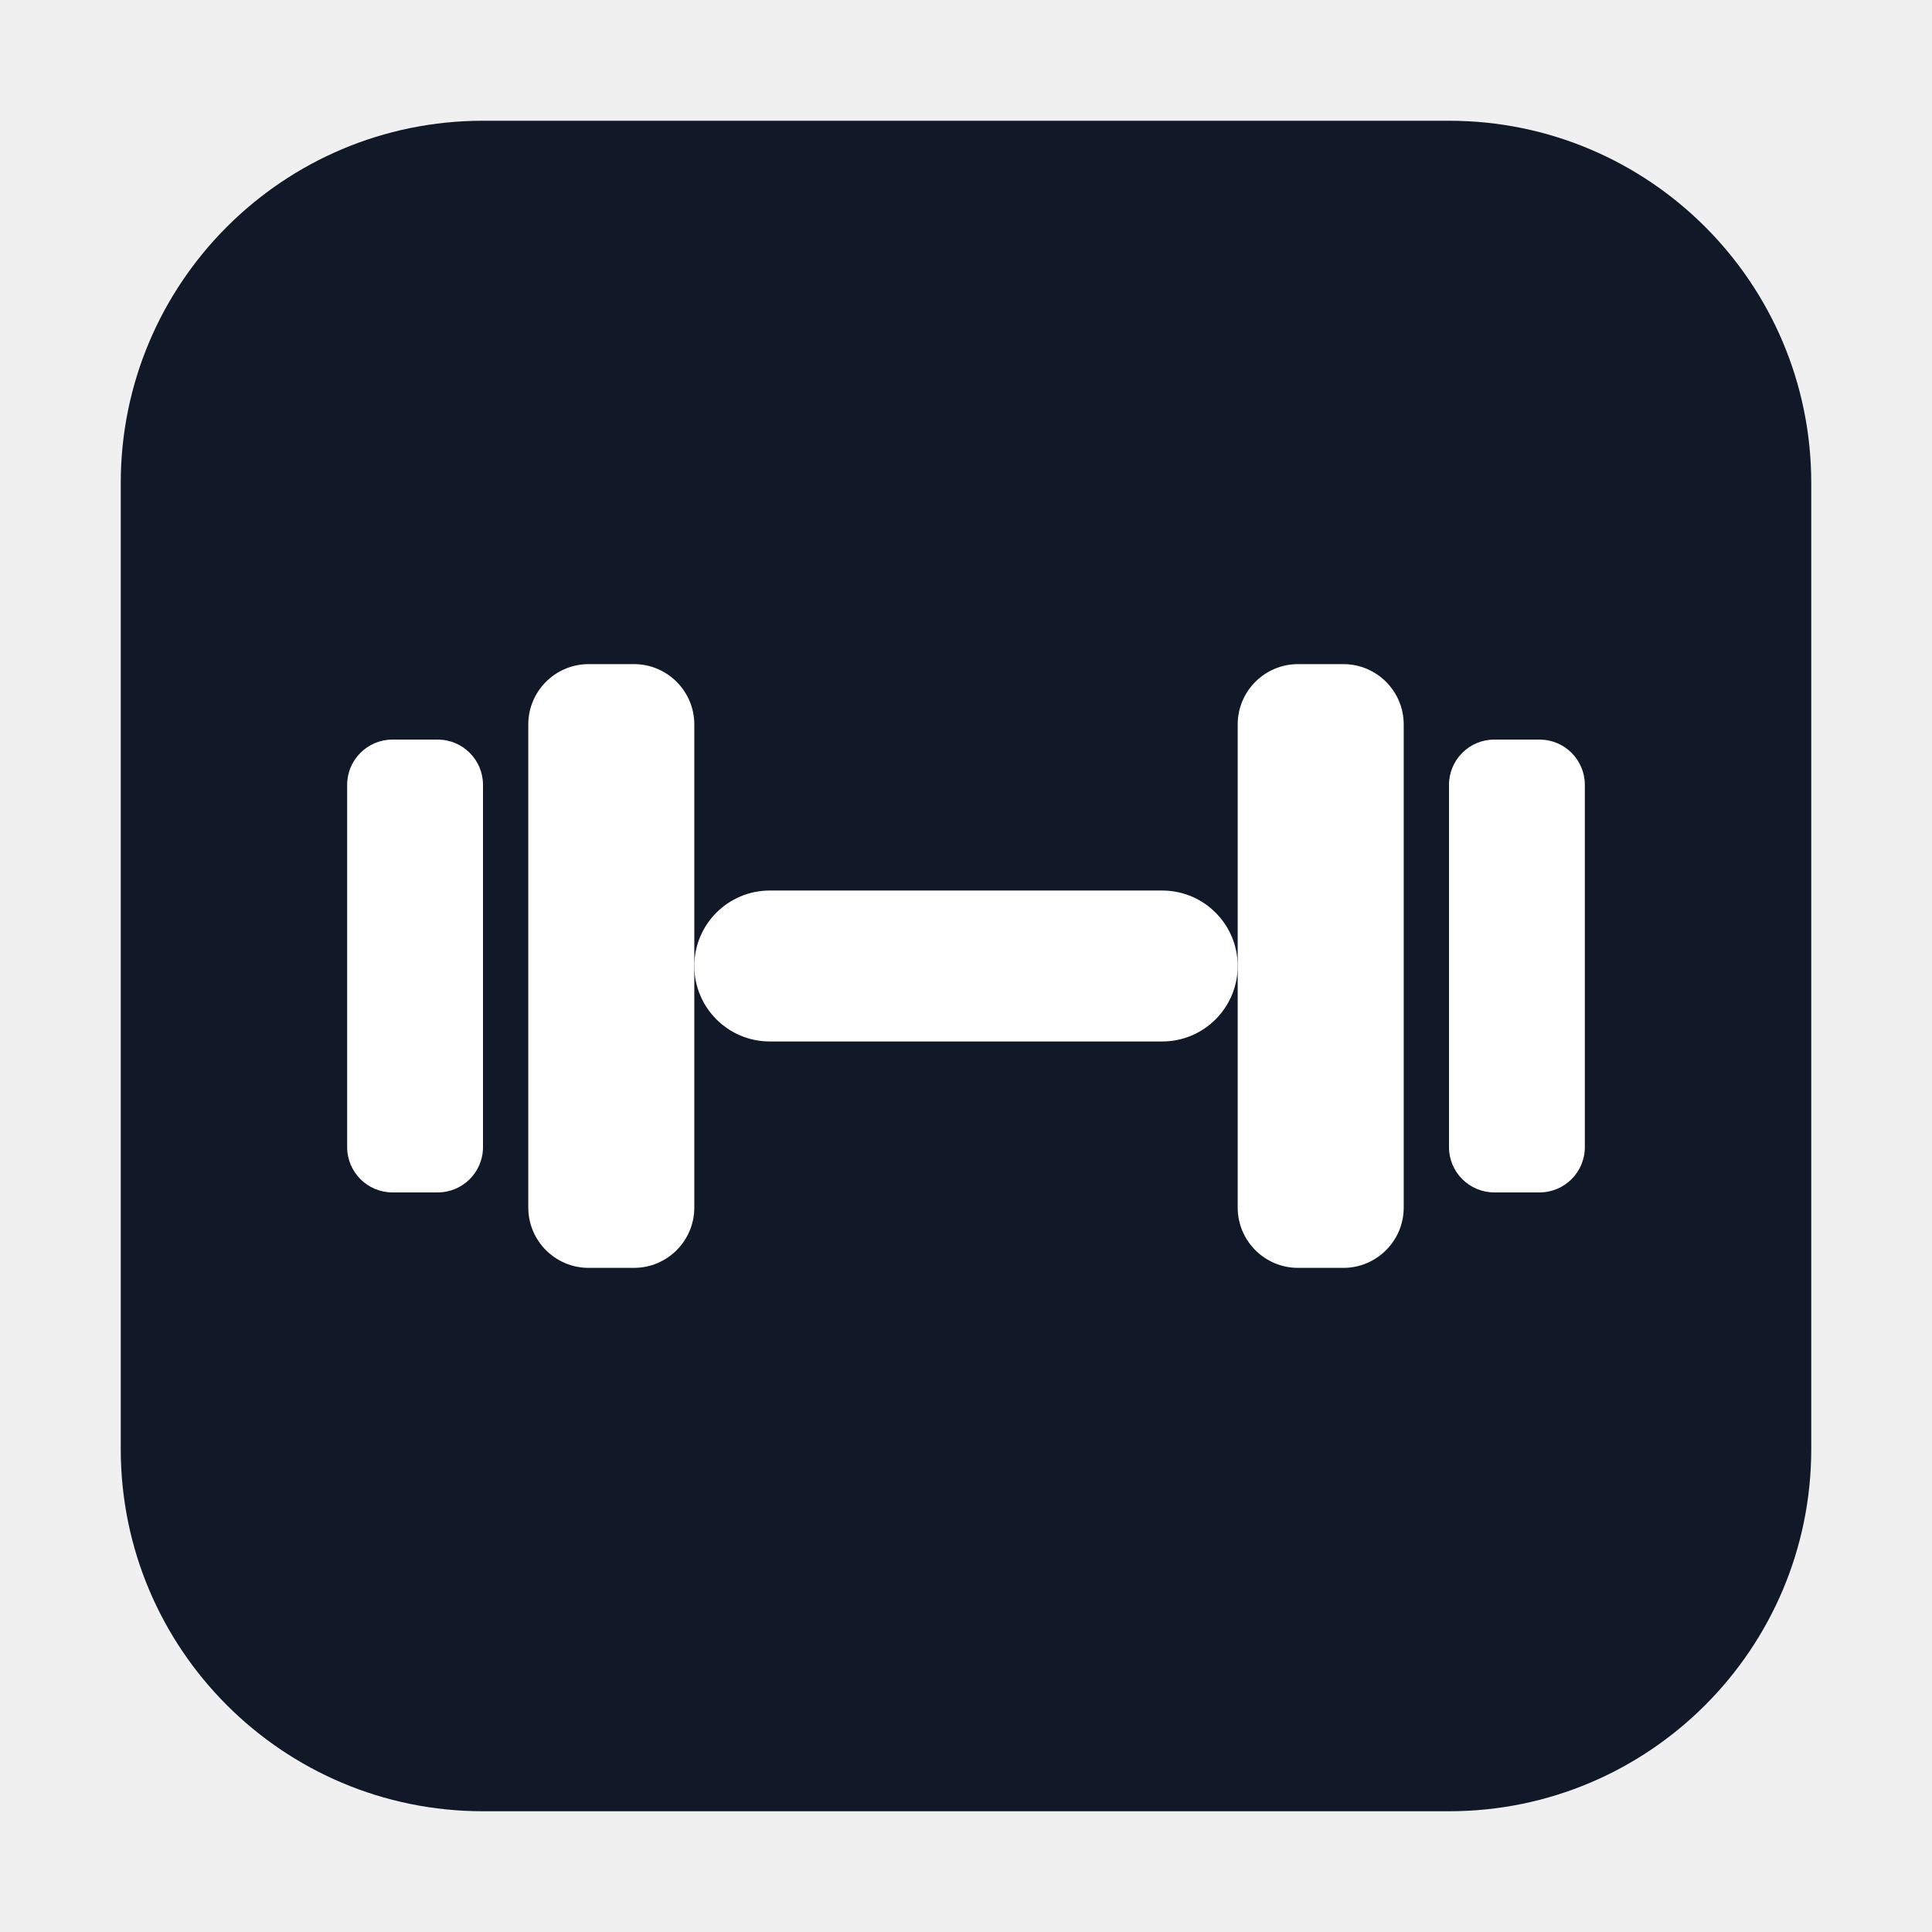
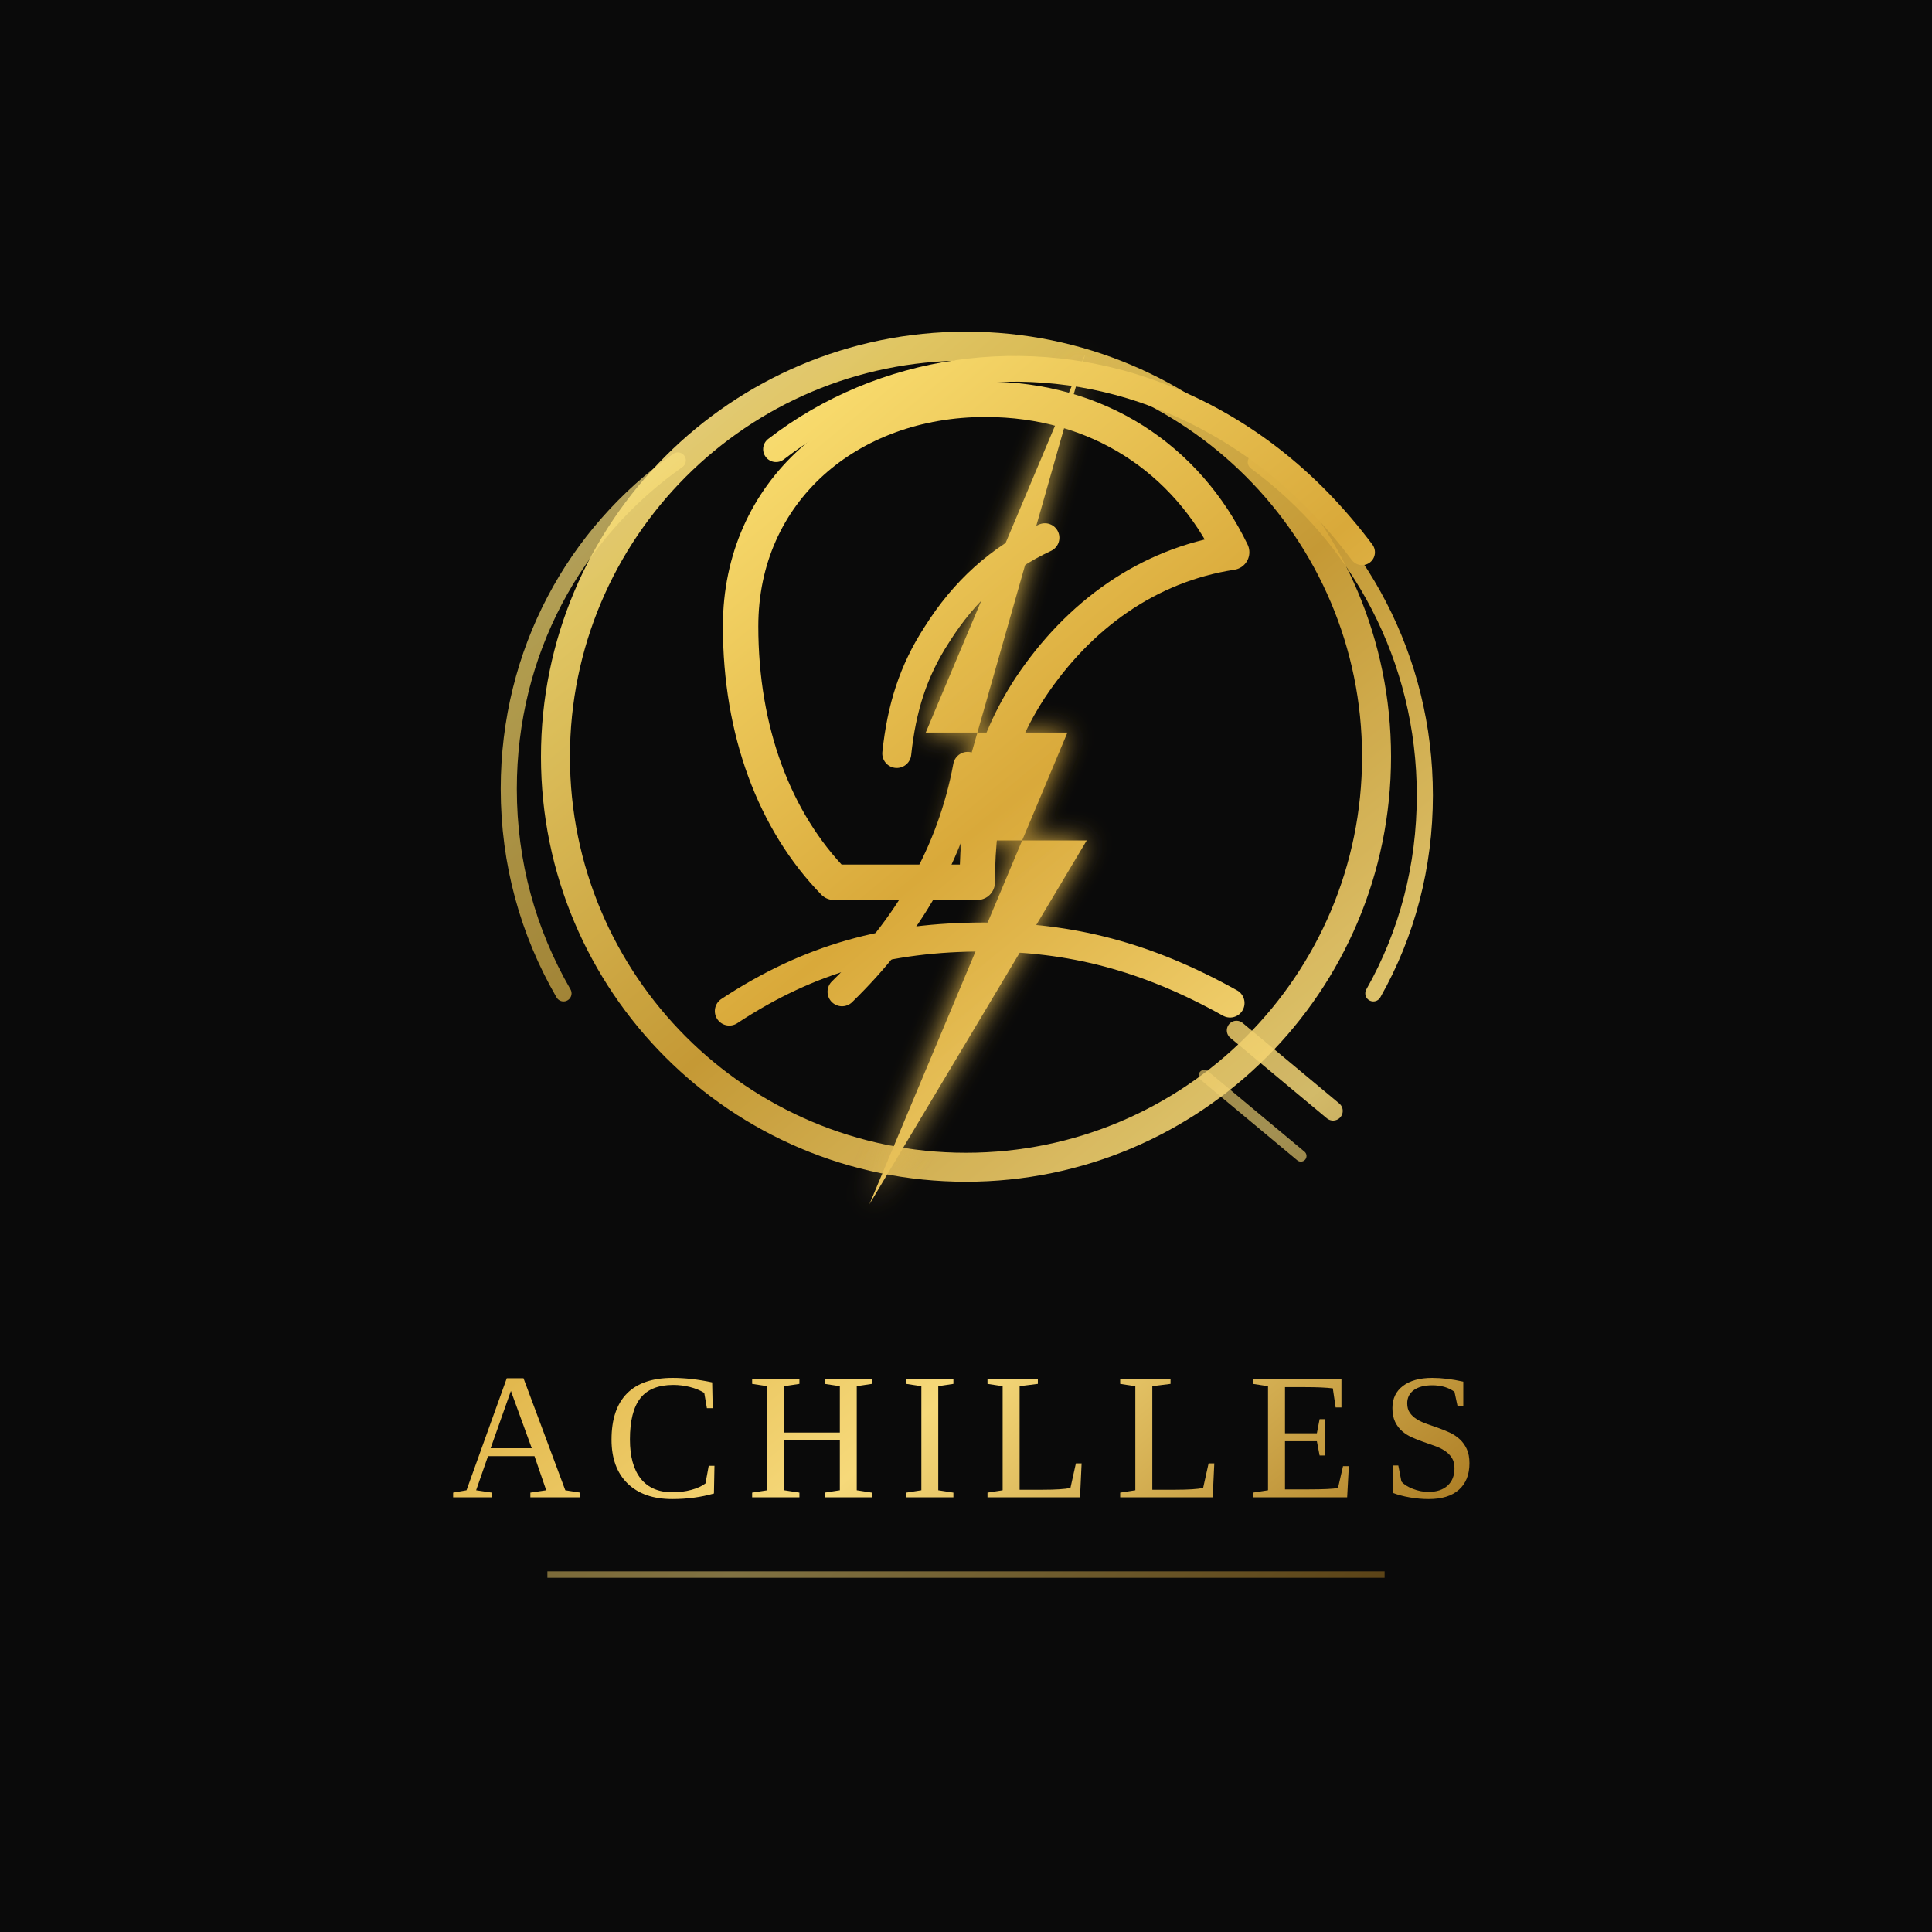
- <svg xmlns="http://www.w3.org/2000/svg" width="512" height="512" viewBox="0 0 512 512" fill="none">
-   <rect x="32" y="32" width="448" height="448" rx="96" fill="#111827" />
-   <rect x="92" y="196" width="36" height="120" rx="12" fill="white" />
-   <rect x="140" y="176" width="44" height="160" rx="16" fill="white" />
-   <rect x="184" y="236" width="144" height="40" rx="20" fill="white" />
-   <rect x="328" y="176" width="44" height="160" rx="16" fill="white" />
-   <rect x="384" y="196" width="36" height="120" rx="12" fill="white" />
+ <svg xmlns="http://www.w3.org/2000/svg" width="1200" height="1200" viewBox="0 0 1200 1200" fill="none">
+   <rect width="1200" height="1200" fill="#0A0A0A" />
+   <defs>
+     <linearGradient id="gold" x1="280" y1="180" x2="940" y2="980" gradientUnits="userSpaceOnUse">
+       <stop offset="0%" stop-color="#FFF3BF" />
+       <stop offset="20%" stop-color="#F7D96B" />
+       <stop offset="45%" stop-color="#D9A93A" />
+       <stop offset="70%" stop-color="#F6D97A" />
+       <stop offset="100%" stop-color="#9D6A12" />
+     </linearGradient>
+     <filter id="softGlow" x="-20%" y="-20%" width="140%" height="140%">
+       <feGaussianBlur stdDeviation="8" result="blur" />
+       <feMerge>
+         <feMergeNode in="blur" />
+         <feMergeNode in="SourceGraphic" />
+       </feMerge>
+     </filter>
+   </defs>
+   <circle cx="600" cy="470" r="255" stroke="url(#gold)" stroke-width="18" opacity="0.9" />
+   <path d="M780 287C844 334 885 409 885 494C885 538 874 580 853 617" stroke="url(#gold)" stroke-width="10" stroke-linecap="round" opacity="0.9" />
+   <path d="M350 617C328 579 316 536 316 490C316 405 357 331 421 286" stroke="url(#gold)" stroke-width="10" stroke-linecap="round" opacity="0.7" />
+   <path d="M674 220L575 455H663L540 748L675 522H588L674 220Z" fill="url(#gold)" filter="url(#softGlow)" />
+   <path d="M482 279C548 228 638 215 718 245C771 265 813 299 846 343" stroke="url(#gold)" stroke-width="16" stroke-linecap="round" />
+   <path d="M460 389C460 305 527 248 612 248C682 248 737 285 765 343            C713 351 670 382 640 427C617 462 607 501 607 548            L518 548C481 510 460 454 460 389Z" fill="none" stroke="url(#gold)" stroke-width="22" stroke-linejoin="round" />
+   <path d="M649 334C621 347 599 367 582 394C567 417 560 440 557 468" stroke="url(#gold)" stroke-width="18" stroke-linecap="round" />
+   <path d="M601 476C591 530 564 576 523 616" stroke="url(#gold)" stroke-width="18" stroke-linecap="round" />
+   <path d="M453 628C503 595 552 582 611 582C665 582 712 594 764 623" stroke="url(#gold)" stroke-width="18" stroke-linecap="round" />
+   <path d="M768 640L828 690" stroke="url(#gold)" stroke-width="12" stroke-linecap="round" opacity="0.85" />
+   <path d="M748 668L808 718" stroke="url(#gold)" stroke-width="7" stroke-linecap="round" opacity="0.65" />
+   <text x="600" y="930" text-anchor="middle" font-family="Times New Roman, Georgia, serif" font-size="112" letter-spacing="14" fill="url(#gold)">ACHILLES</text>
+   <path d="M340 978H860" stroke="url(#gold)" stroke-width="4" opacity="0.5" />
</svg>
